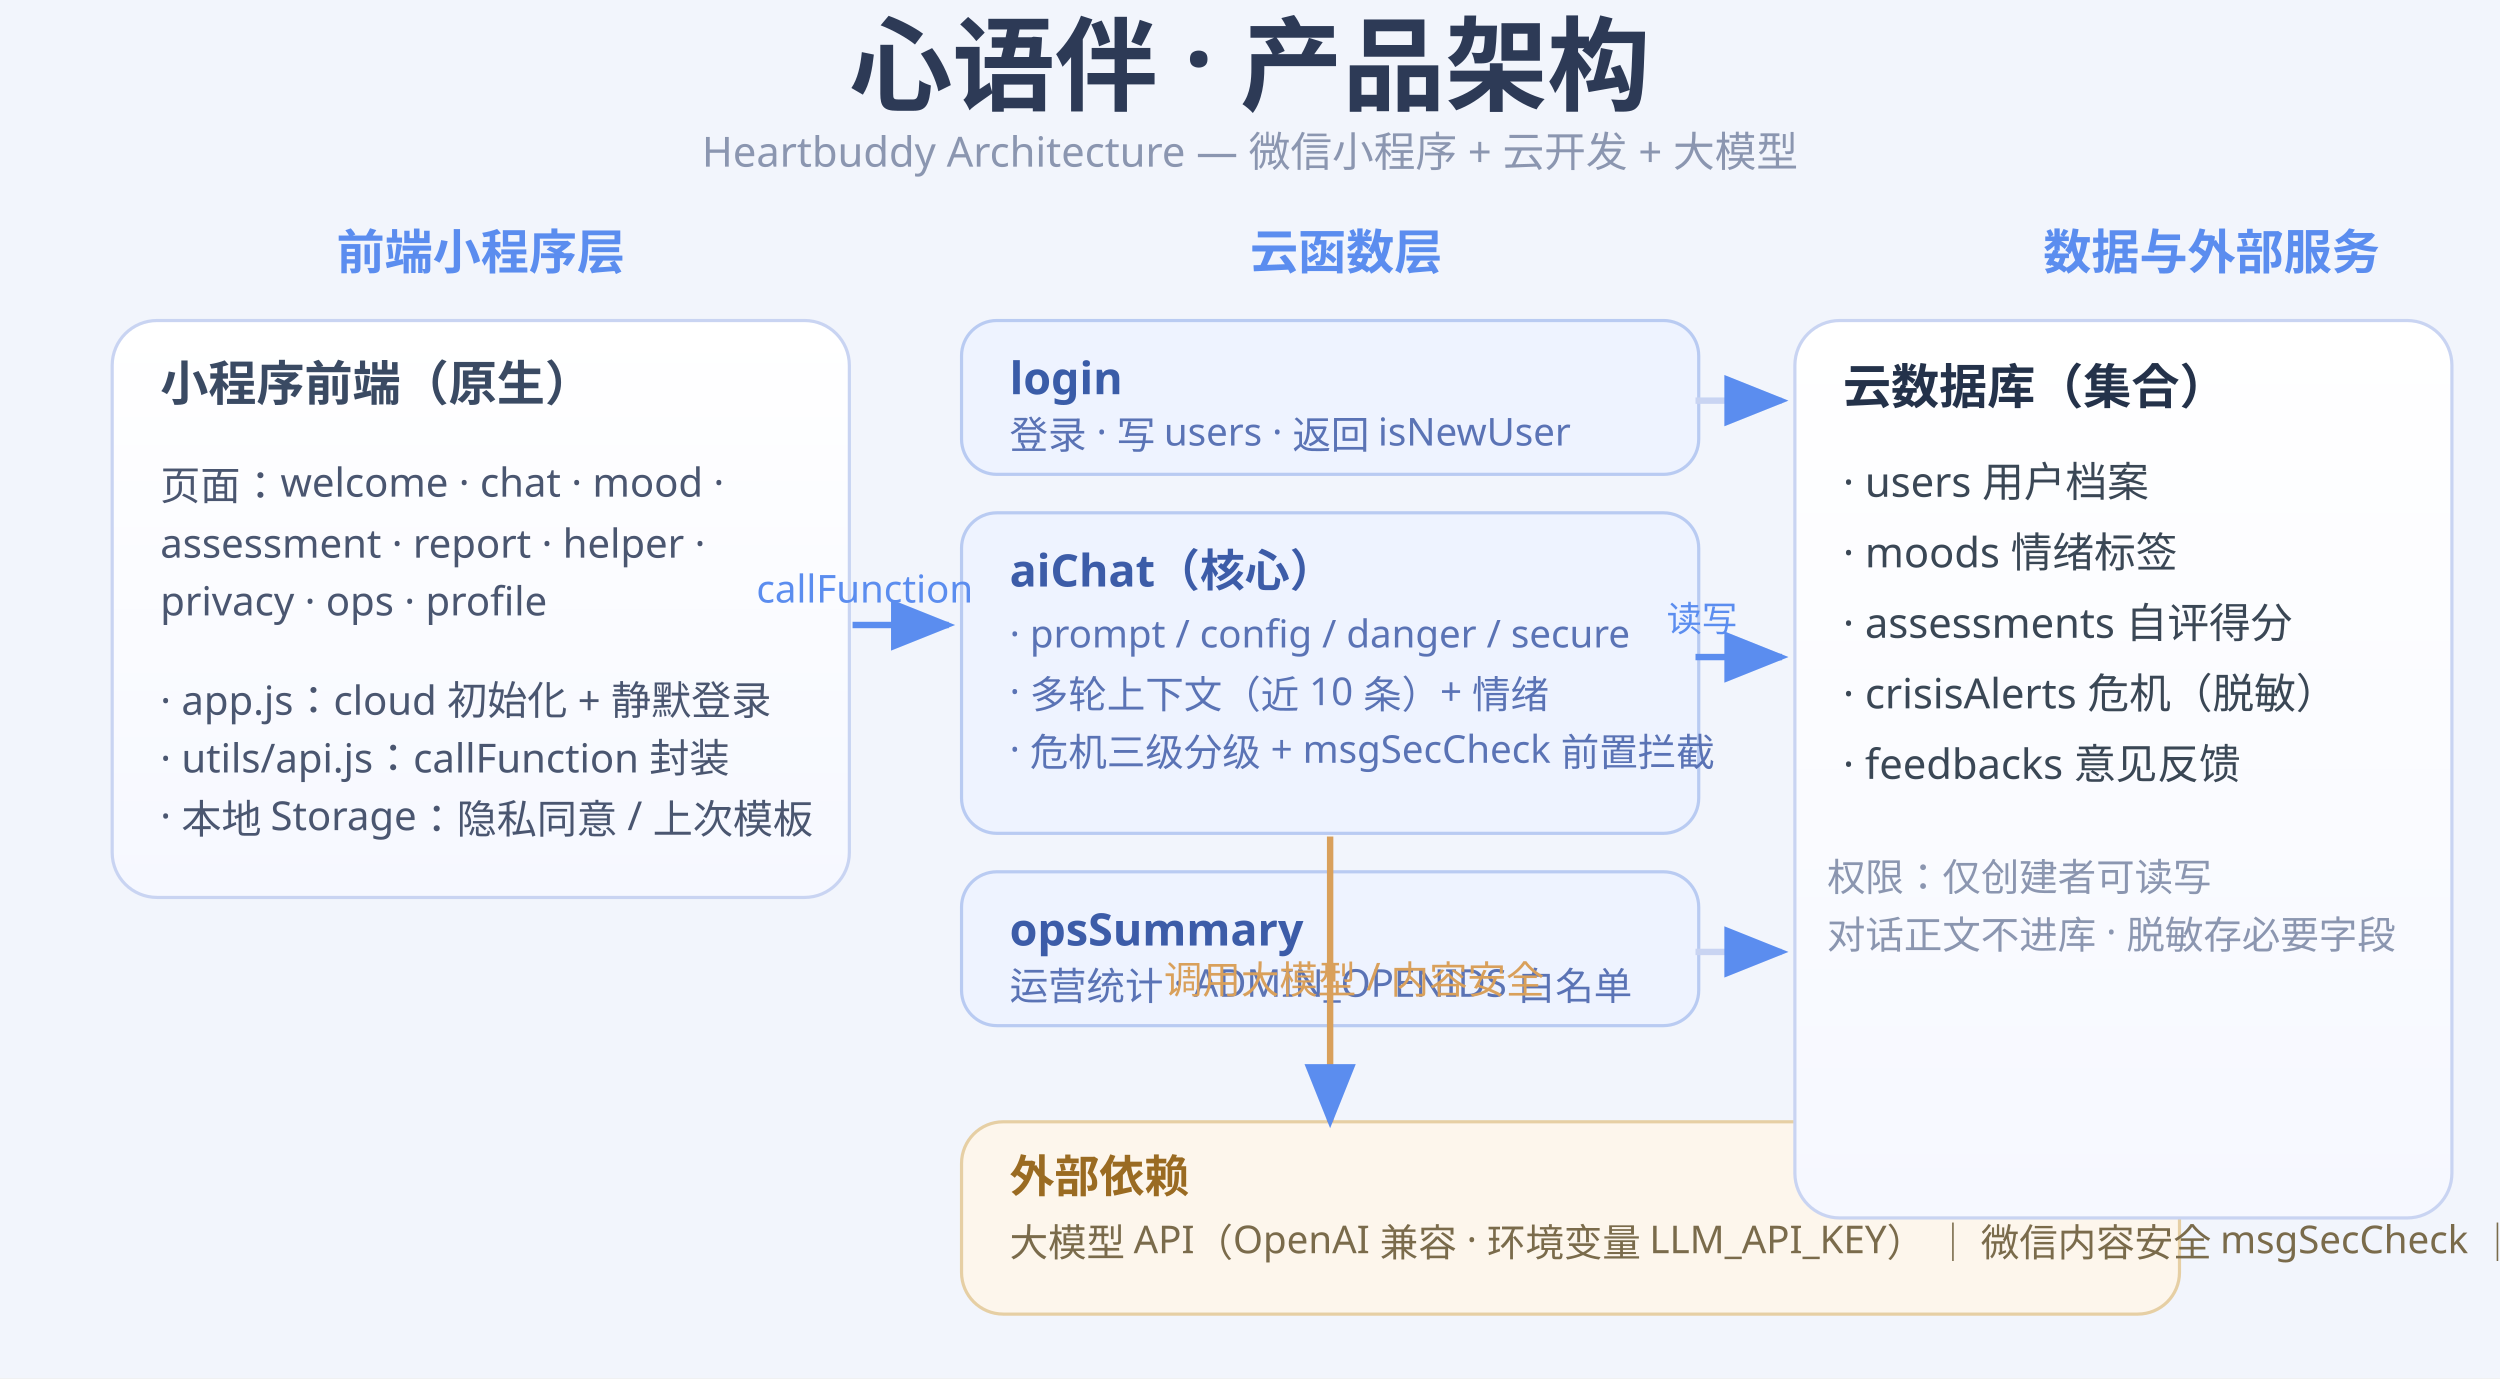
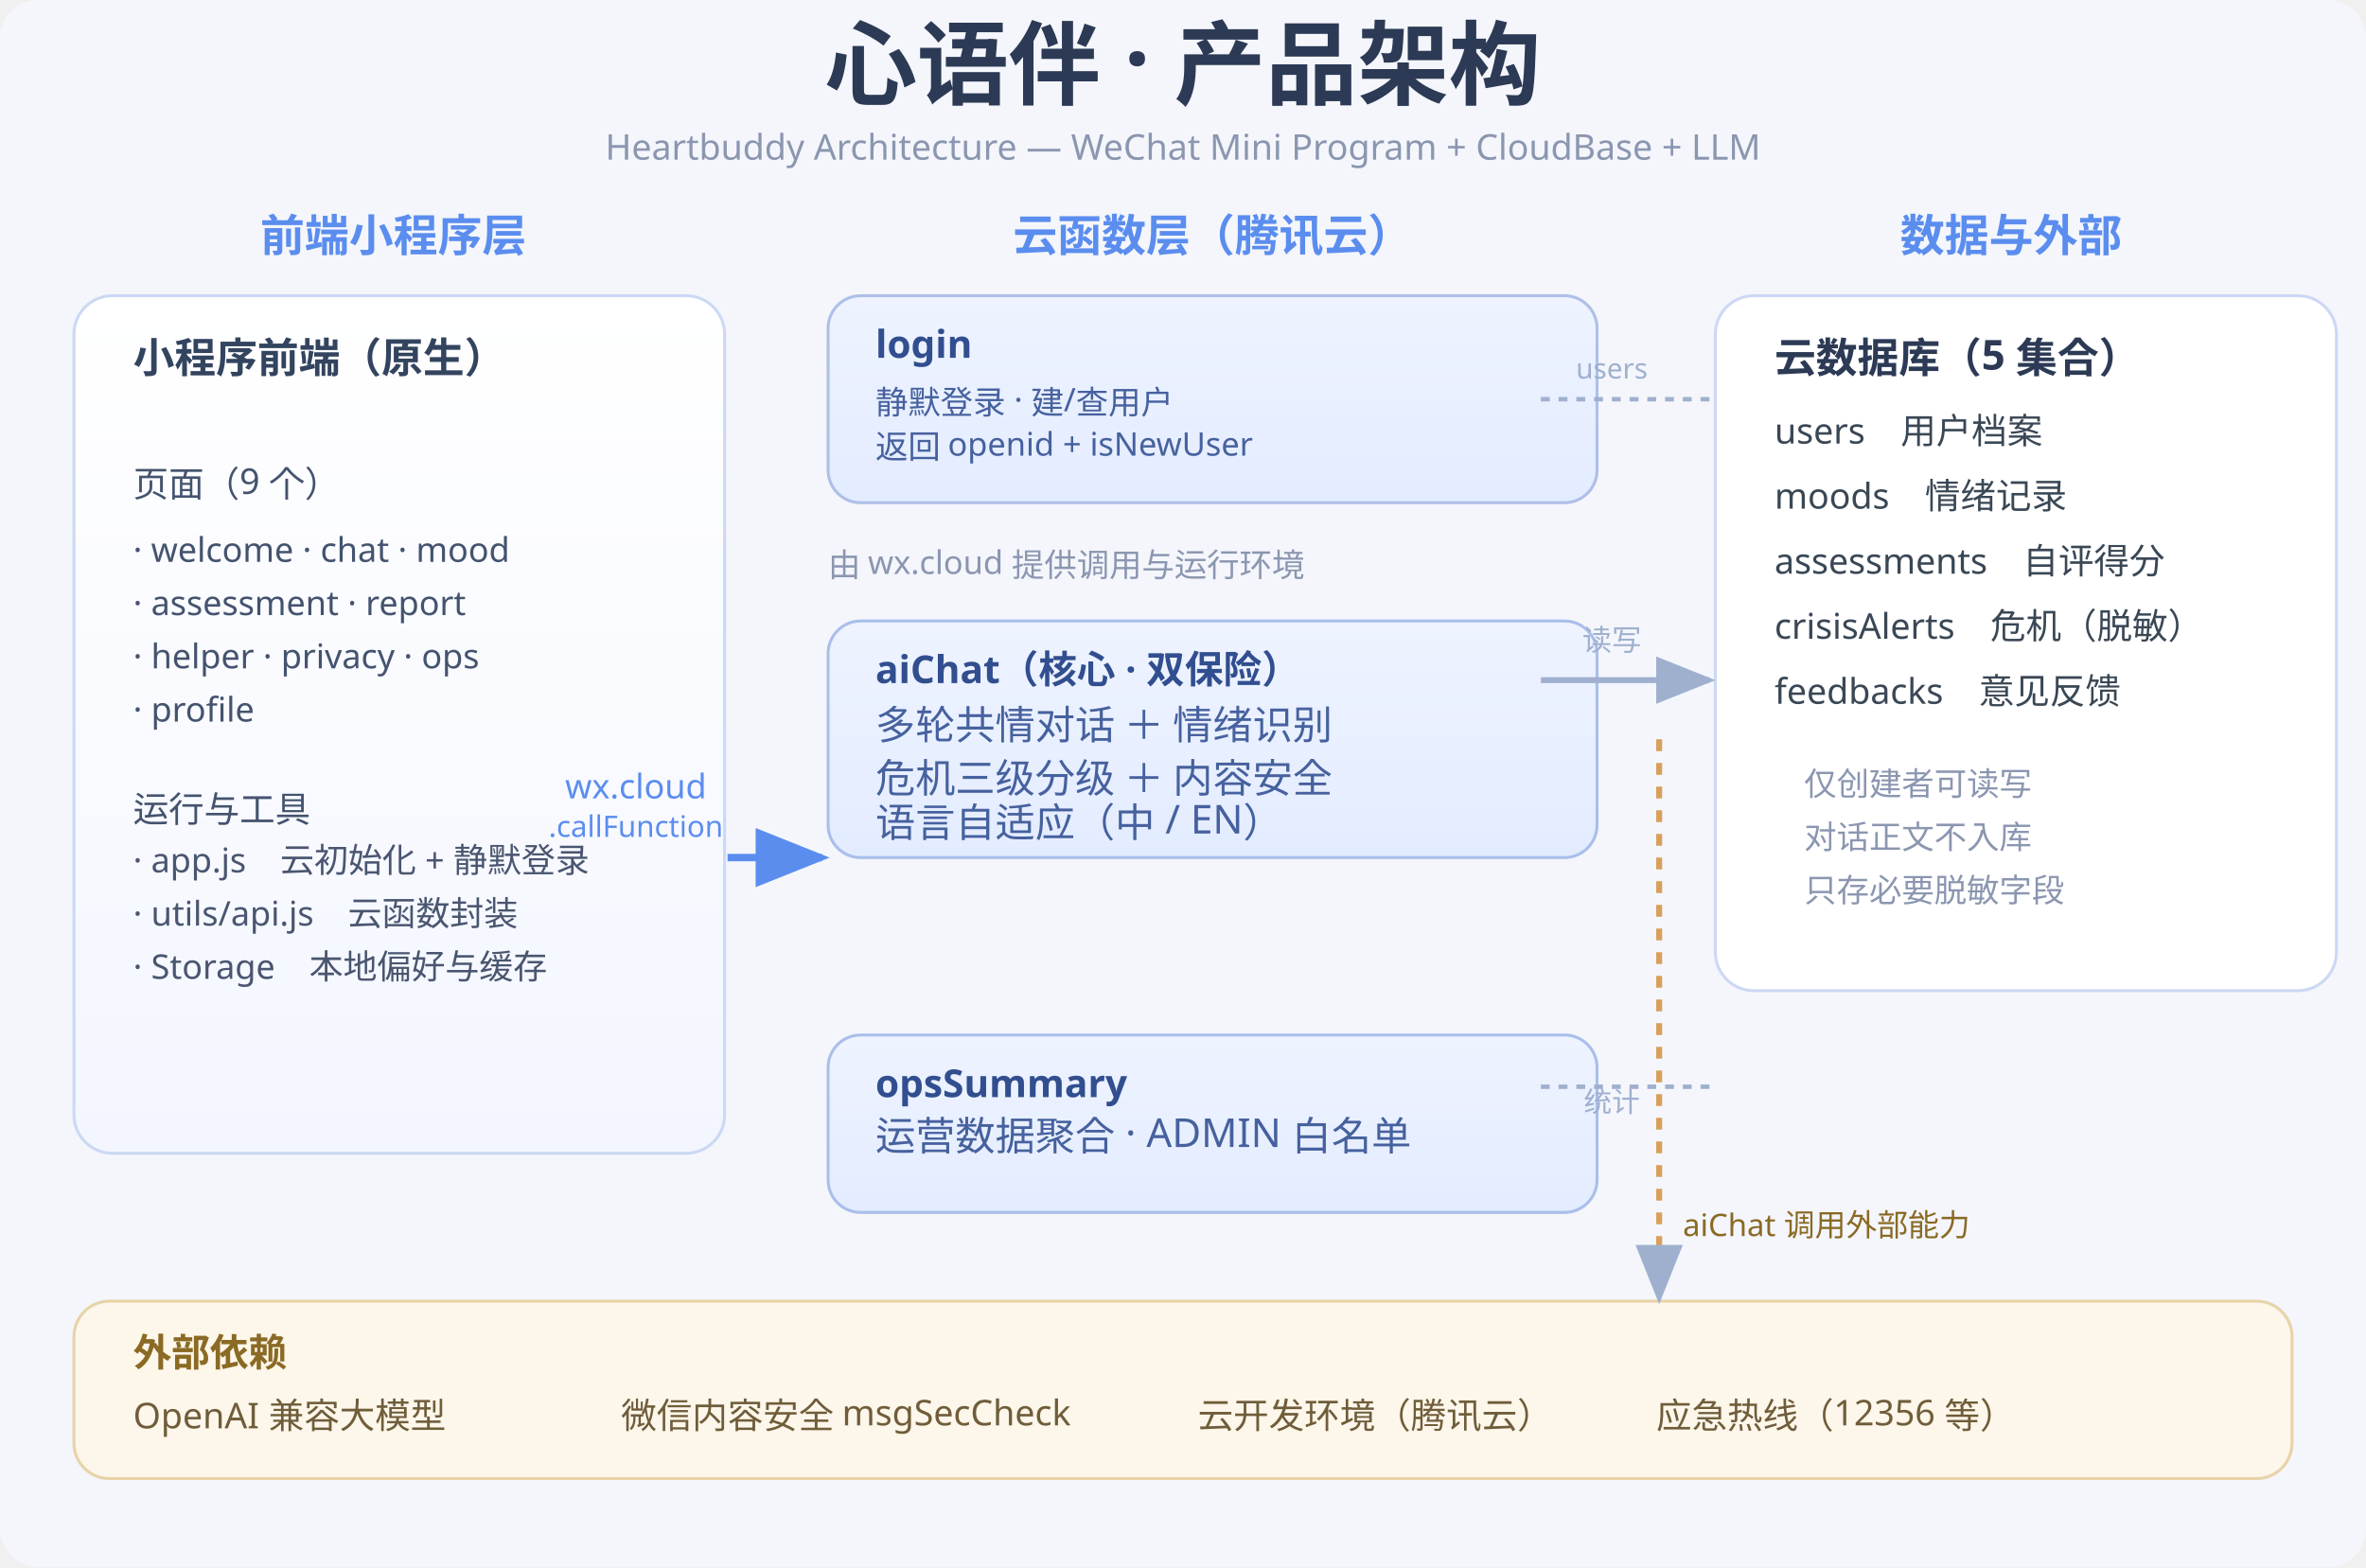
- <svg xmlns="http://www.w3.org/2000/svg" width="1560" height="860" viewBox="0 0 1560 860" font-family="PingFang SC, Microsoft YaHei, sans-serif">
+ <svg xmlns="http://www.w3.org/2000/svg" width="1600" height="1060" viewBox="0 0 1600 1060" font-family="PingFang SC, Microsoft YaHei, sans-serif">
  <defs>
    <marker id="arr" markerWidth="10" markerHeight="8" refX="9" refY="4" orient="auto">
      <path d="M0 0 L10 4 L0 8 z" fill="#5b8def" />
    </marker>
-     <linearGradient id="cardBg" x1="0" y1="0" x2="0" y2="1">
+     <marker id="arrGrey" markerWidth="10" markerHeight="8" refX="9" refY="4" orient="auto">
+       <path d="M0 0 L10 4 L0 8 z" fill="#9fb0cf" />
+     </marker>
+     <linearGradient id="leftG" x1="0" y1="0" x2="0" y2="1">
      <stop offset="0" stop-color="#ffffff" />
-       <stop offset="1" stop-color="#f6f8ff" />
+       <stop offset="1" stop-color="#f3f6ff" />
+     </linearGradient>
+     <linearGradient id="cloudG" x1="0" y1="0" x2="0" y2="1">
+       <stop offset="0" stop-color="#eef3ff" />
+       <stop offset="1" stop-color="#e3ecff" />
    </linearGradient>
  </defs>
-   <rect width="1560" height="860" fill="#f2f5fc" />
-   <text x="780" y="64" font-size="64" font-weight="bold" fill="#2d3a56" text-anchor="middle">心语伴 · 产品架构</text>
-   <text x="780" y="104" font-size="26" fill="#8b96b0" text-anchor="middle">Heartbuddy Architecture — 微信小程序 + 云开发 + 大模型</text>
-   <text x="300" y="168" font-size="30" font-weight="bold" fill="#5b8def" text-anchor="middle">前端小程序层</text>
-   <text x="840" y="168" font-size="30" font-weight="bold" fill="#5b8def" text-anchor="middle">云函数层</text>
-   <text x="1380" y="168" font-size="30" font-weight="bold" fill="#5b8def" text-anchor="middle">数据与外部服务</text>
-   <rect x="70" y="200" width="460" height="360" rx="28" fill="url(#cardBg)" stroke="#c9d4f2" stroke-width="2" />
-   <text x="100" y="250" font-size="30" font-weight="bold" fill="#3a4a63">小程序前端（原生）</text>
-   <text x="100" y="312" font-size="25" fill="#4a5670">页面：welcome · chat · mood ·</text>
-   <text x="100" y="348" font-size="25" fill="#4a5670">assessment · report · helper ·</text>
-   <text x="100" y="384" font-size="25" fill="#4a5670">privacy · ops · profile</text>
-   <text x="100" y="446" font-size="25" fill="#4a5670">· app.js：cloud 初始化 + 静默登录</text>
-   <text x="100" y="482" font-size="25" fill="#4a5670">· utils/api.js：callFunction 封装</text>
-   <text x="100" y="518" font-size="25" fill="#4a5670">· 本地 Storage：隐私同意 / 上次模板</text>
-   <rect x="600" y="200" width="460" height="96" rx="22" fill="#eef3ff" stroke="#b9cbf2" stroke-width="2" />
-   <text x="630" y="246" font-size="28" font-weight="bold" fill="#3a5ca8">login</text>
-   <text x="630" y="280" font-size="24" fill="#5a73b5">登录 · 写 users · 返回 isNewUser</text>
-   <rect x="600" y="320" width="460" height="200" rx="22" fill="#eef3ff" stroke="#b9cbf2" stroke-width="2" />
-   <text x="630" y="366" font-size="28" font-weight="bold" fill="#3c5ca8">aiChat（核心）</text>
-   <text x="630" y="404" font-size="24" fill="#5a73b5">· prompt / config / danger / secure</text>
-   <text x="630" y="440" font-size="24" fill="#5a73b5">· 多轮上下文（近 10 条）+ 情绪</text>
-   <text x="630" y="476" font-size="24" fill="#5a73b5">· 危机三级分级 + msgSecCheck 前置拦截</text>
-   <rect x="600" y="544" width="460" height="96" rx="22" fill="#eef3ff" stroke="#b9cbf2" stroke-width="2" />
-   <text x="630" y="590" font-size="28" font-weight="bold" fill="#3c5ca8">opsSummary</text>
-   <text x="630" y="624" font-size="24" fill="#5a73b5">运营统计 · ADMIN_OPENIDS 白名单</text>
-   <rect x="600" y="700" width="760" height="120" rx="26" fill="#fdf6ec" stroke="#e6cfa4" stroke-width="2" />
-   <text x="630" y="744" font-size="28" font-weight="bold" fill="#9a6b22">外部依赖</text>
-   <text x="630" y="784" font-size="24" fill="#7a6b4b">大模型 API（OpenAI 兼容 · 环境变量 LLM_API_KEY） ｜ 微信内容安全 msgSecCheck ｜ 微信云开发环境（腾讯云）</text>
-   <rect x="1120" y="200" width="410" height="560" rx="28" fill="url(#cardBg)" stroke="#c9d4f2" stroke-width="2" />
-   <text x="1150" y="252" font-size="30" font-weight="bold" fill="#24324a">云数据库（集合）</text>
-   <text x="1150" y="310" font-size="26" fill="#3a4755">· users         用户档案</text>
-   <text x="1150" y="354" font-size="26" fill="#3a4755">· moods        情绪标签</text>
-   <text x="1150" y="398" font-size="26" fill="#3a4755">· assessments  自评得分</text>
-   <text x="1150" y="442" font-size="26" fill="#3a4755">· crisisAlerts 危机（脱敏）</text>
-   <text x="1150" y="486" font-size="26" fill="#3a4755">· feedbacks    意见反馈</text>
-   <text x="1140" y="556" font-size="24" fill="#8b96b0">权限：仅创建者可读写</text>
-   <text x="1140" y="592" font-size="24" fill="#8b96b0">对话正文不进库 · 脱敏存必要字段</text>
-   <line x1="532" y1="390" x2="592" y2="390" stroke="#5b8def" stroke-width="4" marker-end="url(#arr)" />
-   <text x="472" y="376" font-size="24" fill="#5b8def">callFunction</text>
-   <line x1="1058" y1="410" x2="1112" y2="410" stroke="#5b8def" stroke-width="4" marker-end="url(#arr)" />
-   <text x="1062" y="394" font-size="22" fill="#5b8def" text-anchor="middle">读写</text>
-   <line x1="1058" y1="250" x2="1112" y2="250" stroke="#c9d4f2" stroke-width="4" marker-end="url(#arr)" />
-   <line x1="1058" y1="594" x2="1112" y2="594" stroke="#c9d4f2" stroke-width="4" marker-end="url(#arr)" />
-   <line x1="830" y1="522" x2="830" y2="700" stroke="#d9a05b" stroke-width="4" marker-end="url(#arr)" />
-   <text x="845" y="620" font-size="24" fill="#d9a05b" text-anchor="middle">调用大模型 / 内容安全</text>
+   <rect width="1600" height="1060" fill="#f4f6fb" rx="26" />
+   <text x="800" y="66" font-size="62" font-weight="bold" fill="#2c3a55" text-anchor="middle">心语伴 · 产品架构</text>
+   <text x="800" y="108" font-size="24" fill="#8b96b0" text-anchor="middle">Heartbuddy Architecture — WeChat Mini Program + CloudBase + LLM</text>
+   <text x="266" y="170" font-size="30" font-weight="bold" fill="#5b8def" text-anchor="middle">前端小程序层</text>
+   <text x="820" y="170" font-size="30" font-weight="bold" fill="#5b8def" text-anchor="middle">云函数层（腾讯云）</text>
+   <text x="1360" y="170" font-size="30" font-weight="bold" fill="#5b8def" text-anchor="middle">数据与外部</text>
+   <rect x="50" y="200" width="440" height="580" rx="26" fill="url(#leftG)" stroke="#ccd8f4" stroke-width="2" />
+   <text x="90" y="252" font-size="28" font-weight="bold" fill="#33445f">小程序前端（原生）</text>
+   <text x="90" y="336" font-size="24" fill="#44536e">页面（9 个）</text>
+   <text x="90" y="380" font-size="23" fill="#44536e">· welcome · chat · mood</text>
+   <text x="90" y="416" font-size="23" fill="#44536e">· assessment · report</text>
+   <text x="90" y="452" font-size="23" fill="#44536e">· helper · privacy · ops</text>
+   <text x="90" y="488" font-size="23" fill="#44536e">· profile</text>
+   <text x="90" y="556" font-size="24" fill="#44536e">运行与工具</text>
+   <text x="90" y="590" font-size="23" fill="#4a5670">· app.js　云初始化 + 静默登录</text>
+   <text x="90" y="626" font-size="23" fill="#4a5670">· utils/api.js　云函数封装</text>
+   <text x="90" y="662" font-size="23" fill="#4a5670">· Storage　本地偏好与缓存</text>
+   <rect x="560" y="200" width="520" height="140" rx="22" fill="url(#cloudG)" stroke="#aebfe8" stroke-width="2" />
+   <text x="592" y="242" font-size="26" font-weight="bold" fill="#314e8f">login</text>
+   <text x="592" y="280" font-size="22" fill="#46619e">静默登录 · 建/查用户</text>
+   <text x="592" y="310" font-size="22" fill="#46619e">返回 openid + isNewUser</text>
+   <rect x="560" y="420" width="520" height="160" rx="22" fill="url(#cloudG)" stroke="#a9bfea" stroke-width="2" />
+   <text x="592" y="462" font-size="26" font-weight="bold" fill="#314e8f">aiChat（核心 · 双保险）</text>
+   <text x="592" y="500" font-size="27" fill="#46619e">多轮共情对话 ＋ 情绪识别</text>
+   <text x="592" y="536" font-size="27" fill="#46619e">危机三级分级 ＋ 内容安全</text>
+   <text x="592" y="566" font-size="27" fill="#46619e">语言自适应（中 / EN）</text>
+   <rect x="560" y="700" width="520" height="120" rx="22" fill="url(#cloudG)" stroke="#a9bfea" stroke-width="2" />
+   <text x="592" y="742" font-size="26" font-weight="bold" fill="#314e8f">opsSummary</text>
+   <text x="592" y="778" font-size="27" fill="#46619e">运营数据聚合 · ADMIN 白名单</text>
+   <text x="560" y="390" font-size="22" fill="#8b96b0">由 wx.cloud 提供调用与运行环境</text>
+   <rect x="1160" y="200" width="420" height="470" rx="26" fill="#ffffff" stroke="#ccd8f4" stroke-width="2" />
+   <text x="1200" y="252" font-size="28" font-weight="bold" fill="#2c3a55">云数据库（5 集合）</text>
+   <text x="1200" y="300" font-size="24" fill="#3a4755">users　用户档案</text>
+   <text x="1200" y="344" font-size="24" fill="#3a4755">moods　情绪记录</text>
+   <text x="1200" y="388" font-size="24" fill="#3a4755">assessments　自评得分</text>
+   <text x="1200" y="432" font-size="24" fill="#3a4755">crisisAlerts　危机（脱敏）</text>
+   <text x="1200" y="476" font-size="24" fill="#3a4755">feedbacks　意见反馈</text>
+   <text x="1220" y="538" font-size="22" fill="#8b96b0">仅创建者可读写</text>
+   <text x="1220" y="574" font-size="22" fill="#8b96b0">对话正文不入库</text>
+   <text x="1220" y="610" font-size="22" fill="#8b96b0">只存必要脱敏字段</text>
+   <line x1="492" y1="580" x2="556" y2="580" stroke="#5b8def" stroke-width="5" marker-end="url(#arr)" />
+   <text x="430" y="540" font-size="23" fill="#5b8def" text-anchor="middle">wx.cloud</text>
+   <text x="430" y="566" font-size="20" fill="#5b8def" text-anchor="middle">.callFunction</text>
+   <line x1="1042" y1="460" x2="1156" y2="460" stroke="#9fb0cf" stroke-width="4" marker-end="url(#arrGrey)" />
+   <text x="1090" y="440" font-size="20" fill="#9fb0cf" text-anchor="middle">读写</text>
+   <line x1="1042" y1="270" x2="1156" y2="270" stroke="#9fb0cf" stroke-width="3" stroke-dasharray="6 6" />
+   <text x="1090" y="256" font-size="19" fill="#9fb0cf" text-anchor="middle">users</text>
+   <line x1="1042" y1="735" x2="1156" y2="735" stroke="#9fb0cf" stroke-width="3" stroke-dasharray="6 6" />
+   <text x="1090" y="752" font-size="19" fill="#9fb0cf" text-anchor="middle">统计</text>
+   <rect x="50" y="880" width="1500" height="120" rx="24" fill="#fdf6ea" stroke="#e8d3a8" stroke-width="2" />
+   <text x="90" y="924" font-size="26" font-weight="bold" fill="#8a6a24">外部依赖</text>
+   <text x="90" y="966" font-size="24" fill="#6f5d3a">OpenAI 兼容大模型</text>
+   <text x="420" y="966" font-size="24" fill="#6f5d3a">微信内容安全 msgSecCheck</text>
+   <text x="810" y="966" font-size="24" fill="#6f5d3a">云开发环境（腾讯云）</text>
+   <text x="1120" y="966" font-size="24" fill="#6f5d3a">应急热线（12356 等）</text>
+   <line x1="1122" y1="500" x2="1122" y2="878" stroke="#d9a05b" stroke-width="4" stroke-dasharray="8 8" marker-end="url(#arrGrey)" />
+   <text x="1138" y="836" font-size="21" fill="#8a6a24">aiChat 调用外部能力</text>
</svg>
